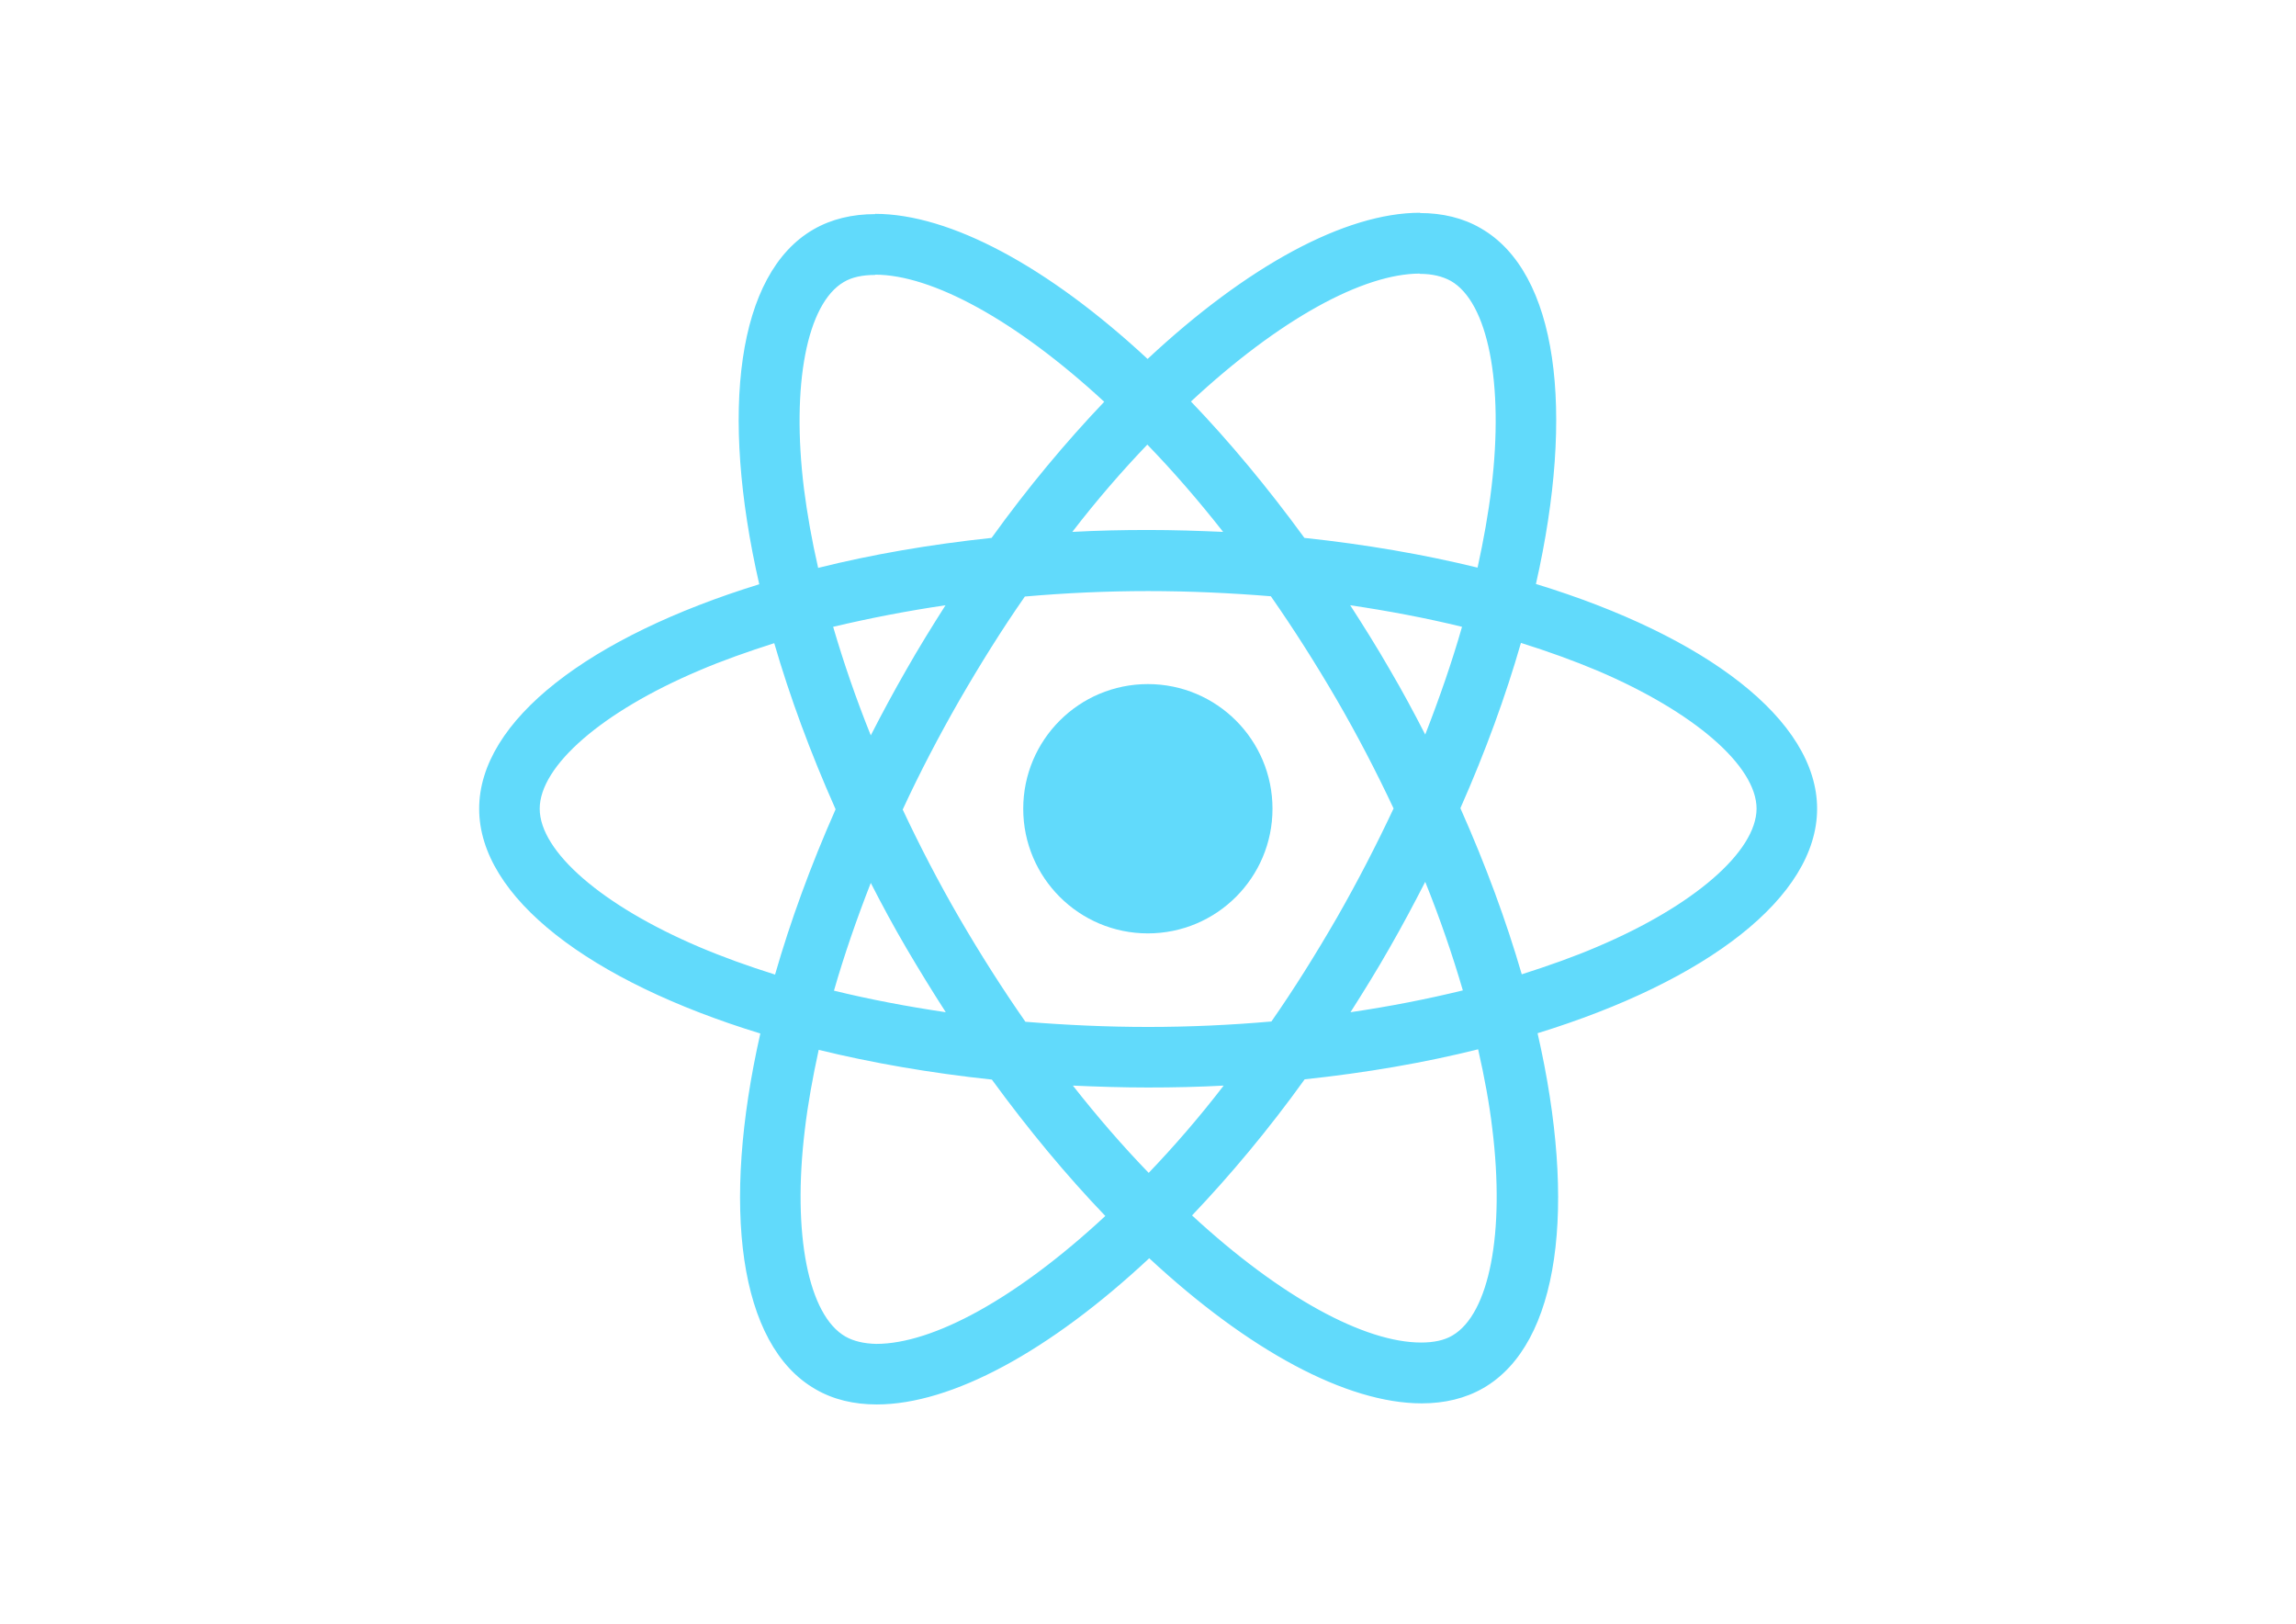
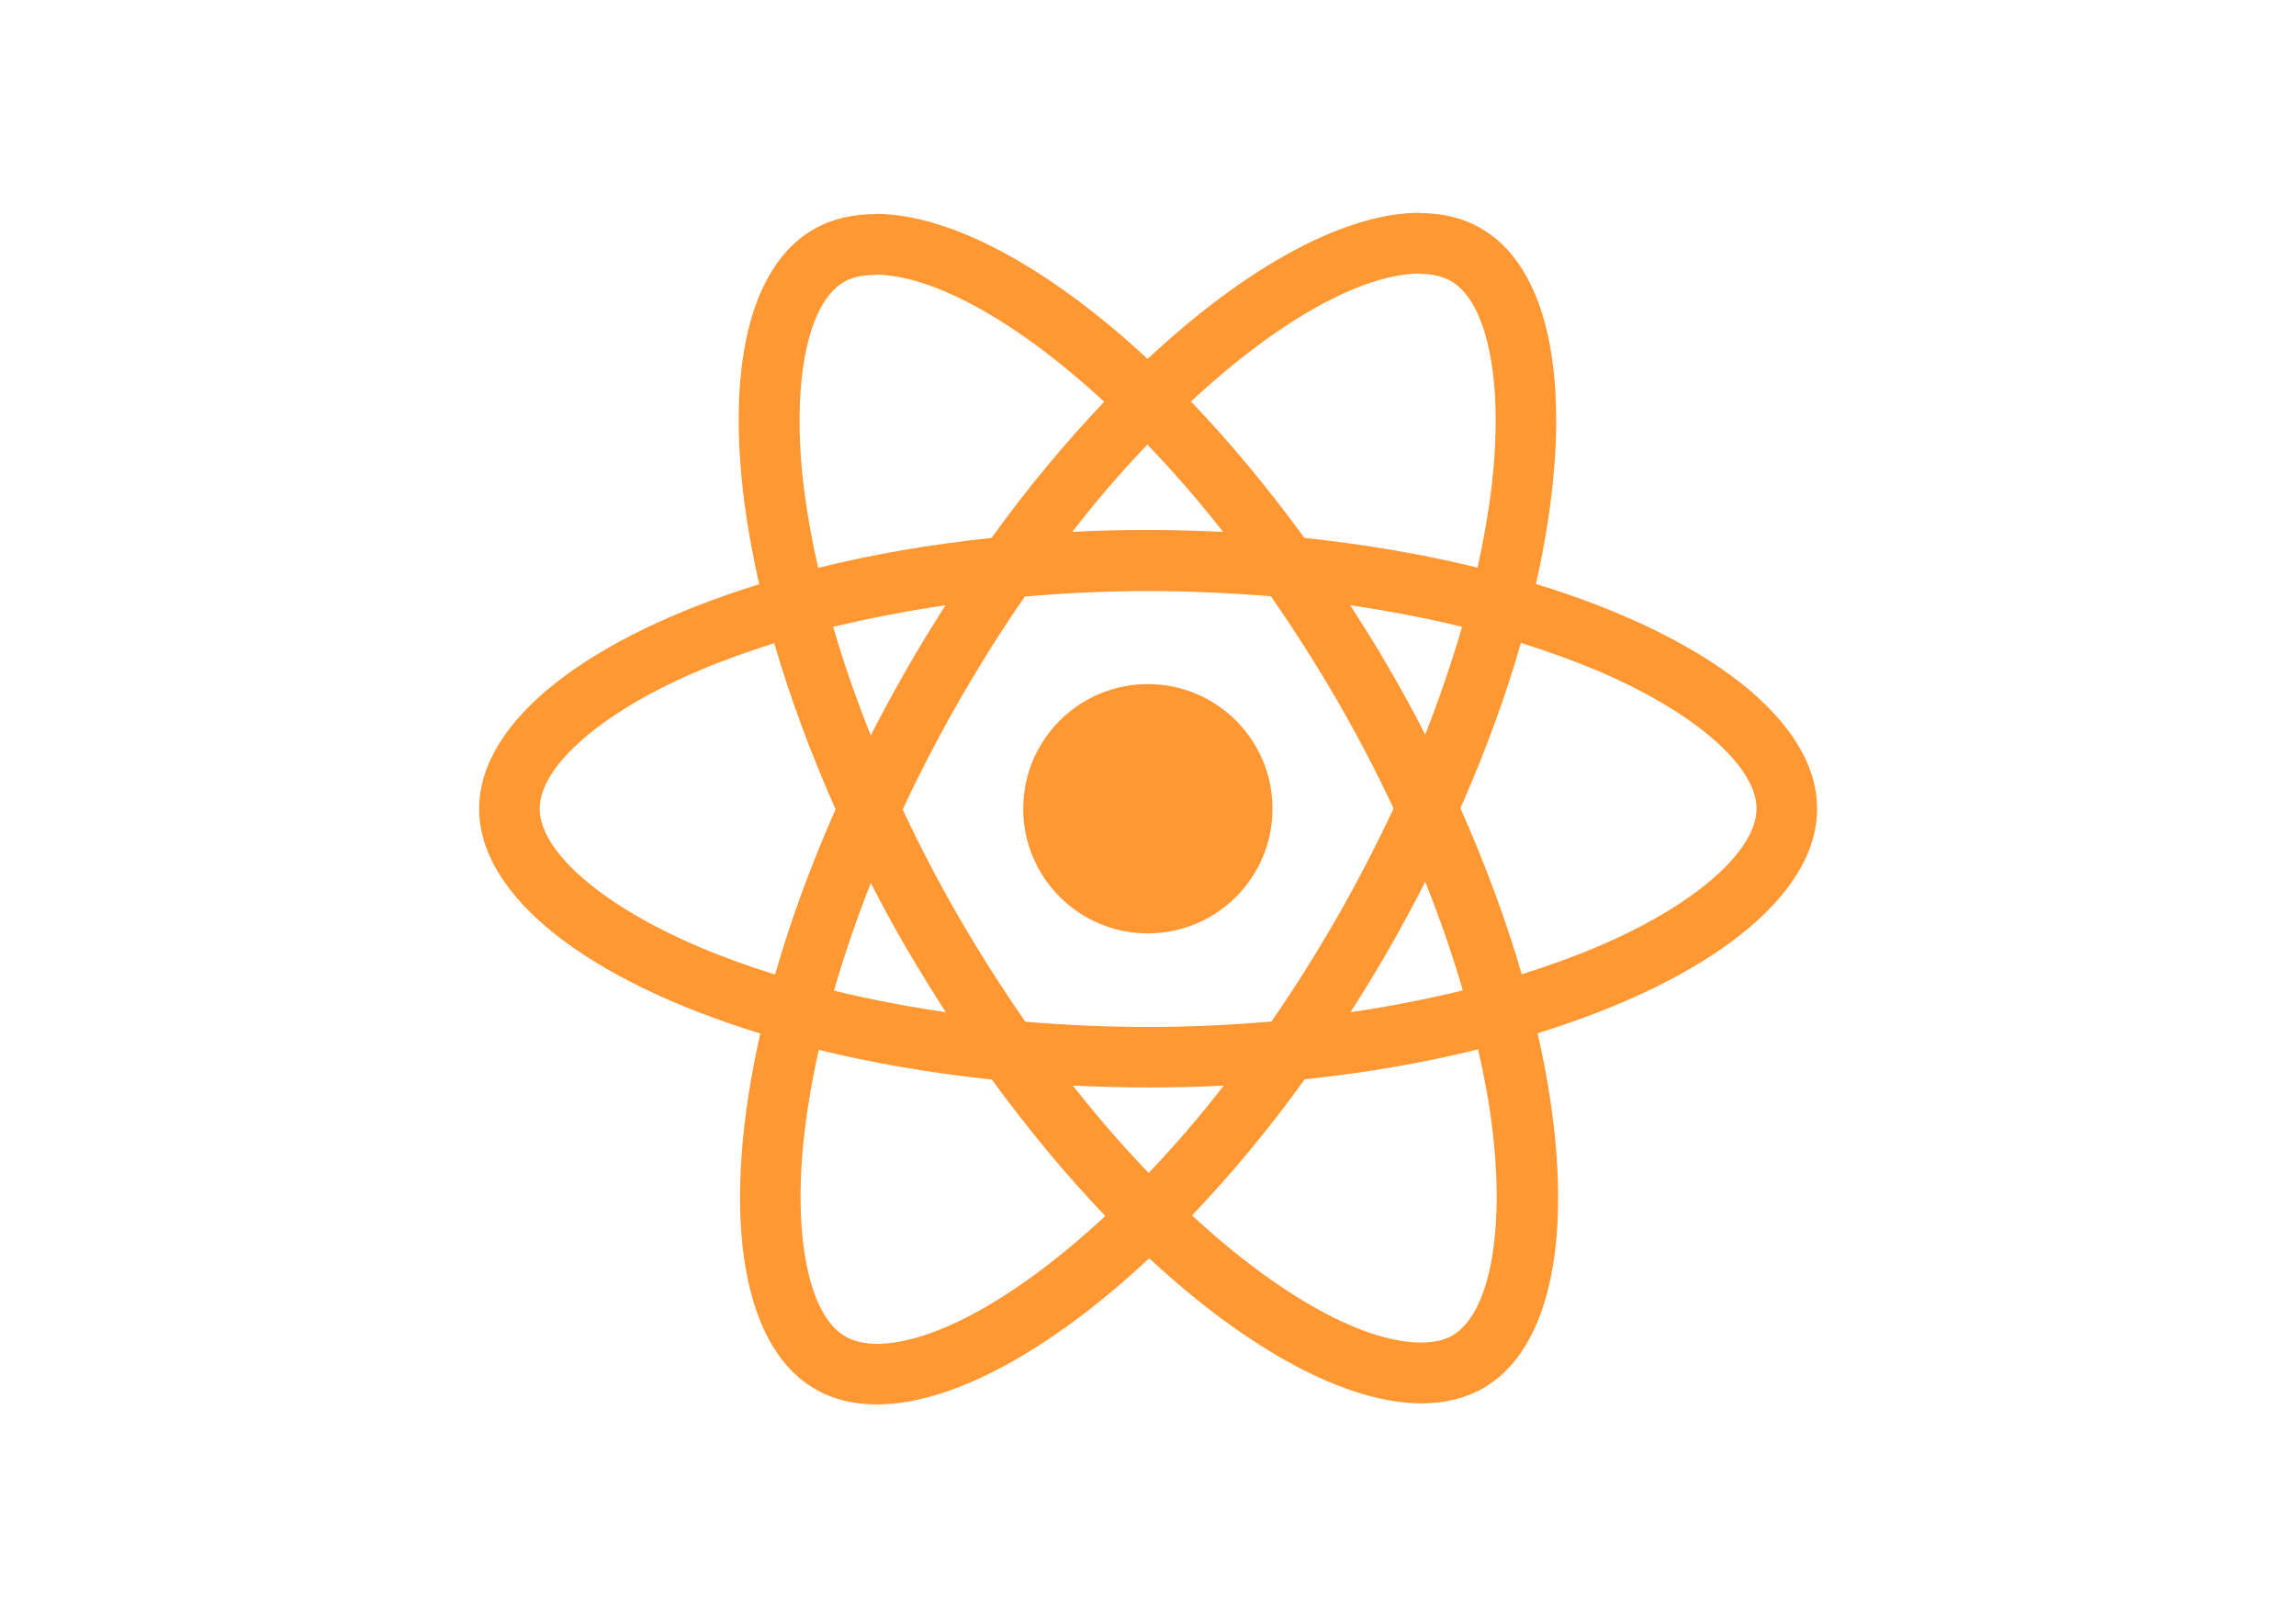
<svg xmlns="http://www.w3.org/2000/svg" viewBox="0 0 841.9 595.3">
-   <g fill="#61DAFB">
+   <g fill="#FF9833">
    <path d="M666.3 296.5c0-32.5-40.7-63.3-103.1-82.4 14.4-63.6 8-114.2-20.2-130.4-6.5-3.8-14.1-5.6-22.4-5.6v22.3c4.6 0 8.3.9 11.4 2.6 13.6 7.8 19.5 37.5 14.9 75.7-1.1 9.4-2.9 19.3-5.1 29.4-19.6-4.8-41-8.5-63.5-10.9-13.5-18.5-27.5-35.3-41.6-50 32.6-30.3 63.2-46.9 84-46.9V78c-27.5 0-63.5 19.6-99.9 53.6-36.4-33.8-72.4-53.2-99.9-53.2v22.3c20.7 0 51.4 16.5 84 46.6-14 14.7-28 31.4-41.3 49.9-22.6 2.4-44 6.1-63.6 11-2.3-10-4-19.7-5.2-29-4.7-38.2 1.1-67.9 14.6-75.8 3-1.8 6.9-2.6 11.5-2.6V78.5c-8.4 0-16 1.8-22.6 5.6-28.1 16.2-34.4 66.7-19.9 130.1-62.2 19.2-102.7 49.9-102.7 82.3 0 32.5 40.7 63.3 103.1 82.4-14.4 63.6-8 114.2 20.2 130.4 6.5 3.8 14.1 5.6 22.5 5.6 27.5 0 63.5-19.6 99.9-53.6 36.4 33.8 72.4 53.2 99.9 53.2 8.4 0 16-1.8 22.6-5.6 28.1-16.2 34.4-66.7 19.9-130.1 62-19.1 102.5-49.9 102.5-82.3zm-130.2-66.7c-3.7 12.9-8.3 26.2-13.5 39.5-4.1-8-8.4-16-13.1-24-4.6-8-9.5-15.8-14.4-23.4 14.2 2.1 27.9 4.7 41 7.9zm-45.8 106.5c-7.8 13.5-15.8 26.3-24.1 38.2-14.9 1.3-30 2-45.2 2-15.1 0-30.2-.7-45-1.9-8.3-11.9-16.4-24.6-24.2-38-7.6-13.1-14.5-26.4-20.8-39.8 6.2-13.4 13.2-26.8 20.7-39.9 7.8-13.5 15.8-26.3 24.1-38.2 14.9-1.3 30-2 45.2-2 15.1 0 30.2.7 45 1.9 8.3 11.9 16.4 24.6 24.2 38 7.6 13.1 14.5 26.4 20.8 39.8-6.3 13.4-13.2 26.8-20.7 39.9zm32.3-13c5.4 13.4 10 26.8 13.8 39.8-13.1 3.2-26.9 5.9-41.2 8 4.9-7.7 9.8-15.6 14.4-23.7 4.6-8 8.9-16.1 13-24.1zM421.2 430c-9.3-9.6-18.6-20.3-27.8-32 9 .4 18.2.7 27.5.7 9.4 0 18.7-.2 27.8-.7-9 11.7-18.3 22.4-27.5 32zm-74.4-58.9c-14.2-2.1-27.9-4.7-41-7.9 3.7-12.9 8.3-26.2 13.5-39.5 4.1 8 8.4 16 13.1 24 4.7 8 9.5 15.8 14.4 23.4zM420.7 163c9.3 9.6 18.6 20.3 27.8 32-9-.4-18.2-.7-27.5-.7-9.4 0-18.7.2-27.8.7 9-11.7 18.3-22.4 27.5-32zm-74 58.9c-4.9 7.7-9.8 15.6-14.4 23.7-4.6 8-8.9 16-13 24-5.4-13.4-10-26.8-13.8-39.8 13.1-3.1 26.9-5.8 41.2-7.9zm-90.5 125.2c-35.4-15.1-58.3-34.9-58.3-50.6 0-15.7 22.9-35.6 58.3-50.6 8.6-3.7 18-7 27.7-10.1 5.7 19.6 13.2 40 22.5 60.9-9.2 20.8-16.6 41.1-22.2 60.6-9.9-3.1-19.3-6.5-28-10.2zM310 490c-13.6-7.8-19.5-37.5-14.9-75.7 1.1-9.4 2.9-19.3 5.1-29.4 19.6 4.8 41 8.5 63.5 10.9 13.5 18.5 27.5 35.3 41.6 50-32.6 30.3-63.2 46.9-84 46.9-4.5-.1-8.3-1-11.3-2.7zm237.2-76.2c4.7 38.2-1.1 67.9-14.6 75.8-3 1.8-6.9 2.6-11.5 2.6-20.7 0-51.4-16.5-84-46.6 14-14.7 28-31.4 41.3-49.9 22.6-2.4 44-6.1 63.6-11 2.3 10.1 4.1 19.8 5.2 29.1zm38.5-66.7c-8.6 3.7-18 7-27.7 10.1-5.7-19.6-13.2-40-22.5-60.9 9.2-20.8 16.6-41.1 22.2-60.6 9.9 3.1 19.3 6.5 28.1 10.2 35.4 15.1 58.3 34.9 58.3 50.6-.1 15.7-23 35.6-58.4 50.6zM320.8 78.4z" />
    <circle cx="420.9" cy="296.5" r="45.7" />
    <path d="M520.5 78.1z" />
  </g>
</svg>
